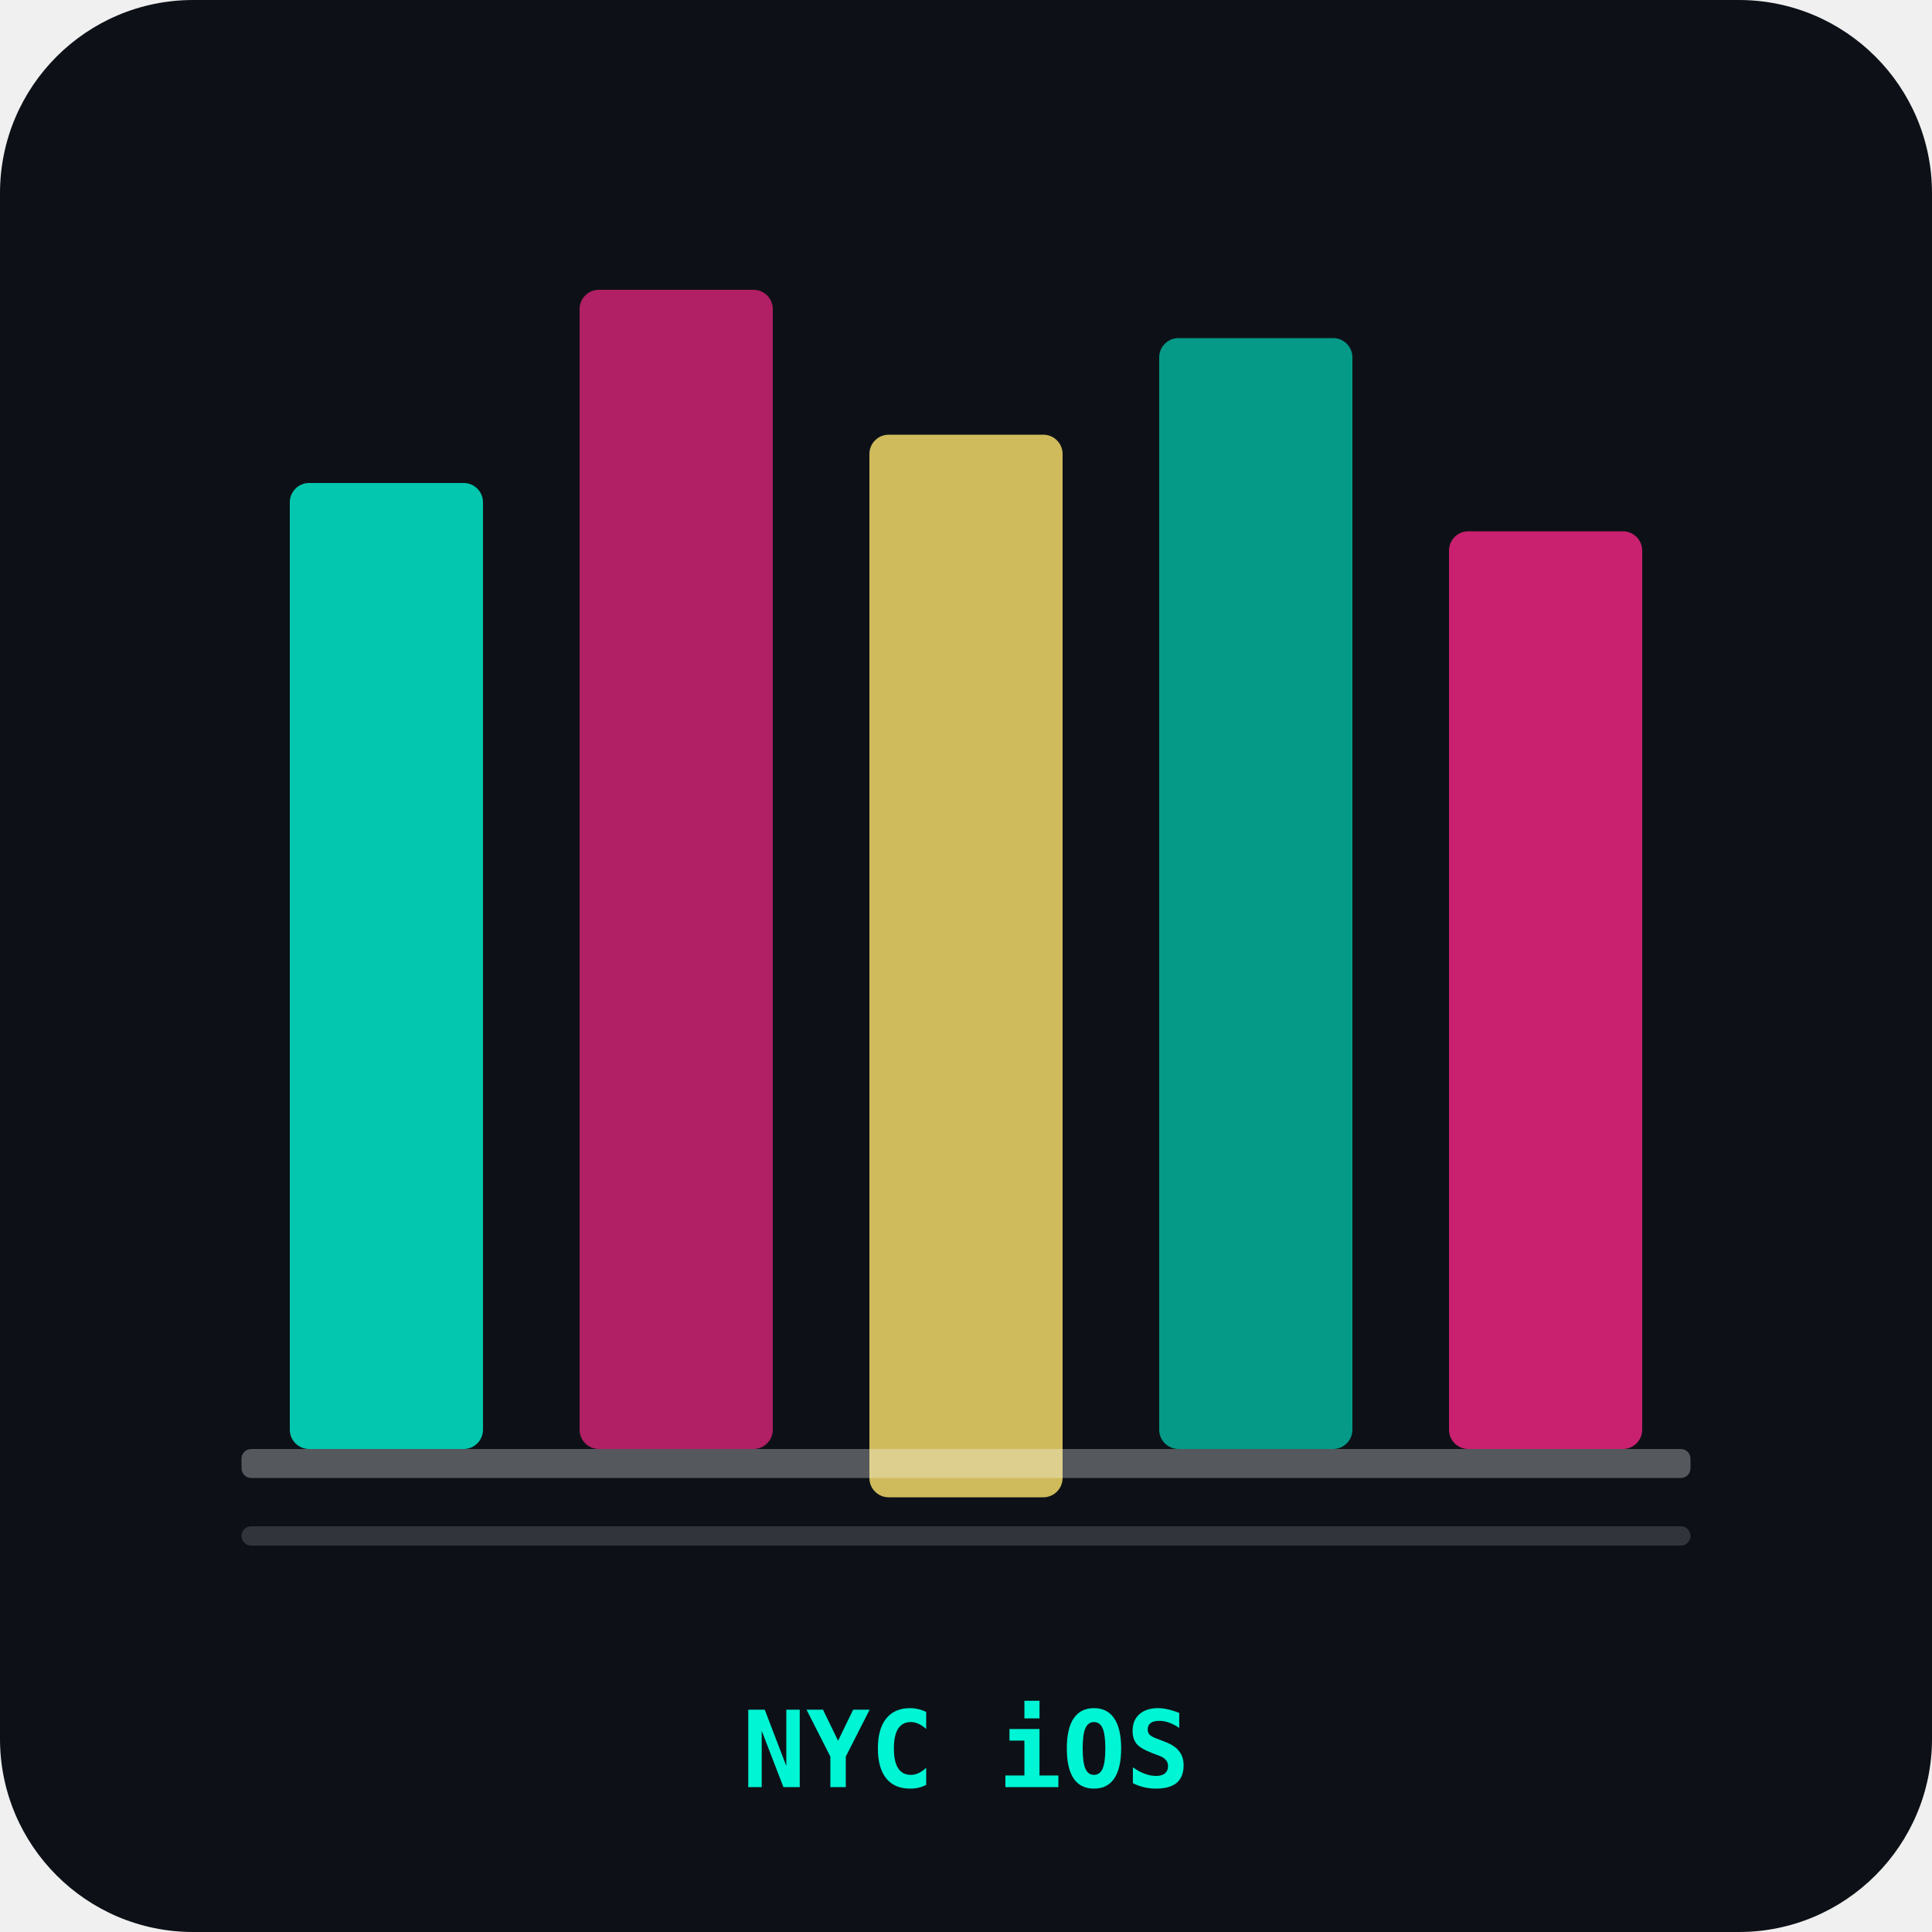
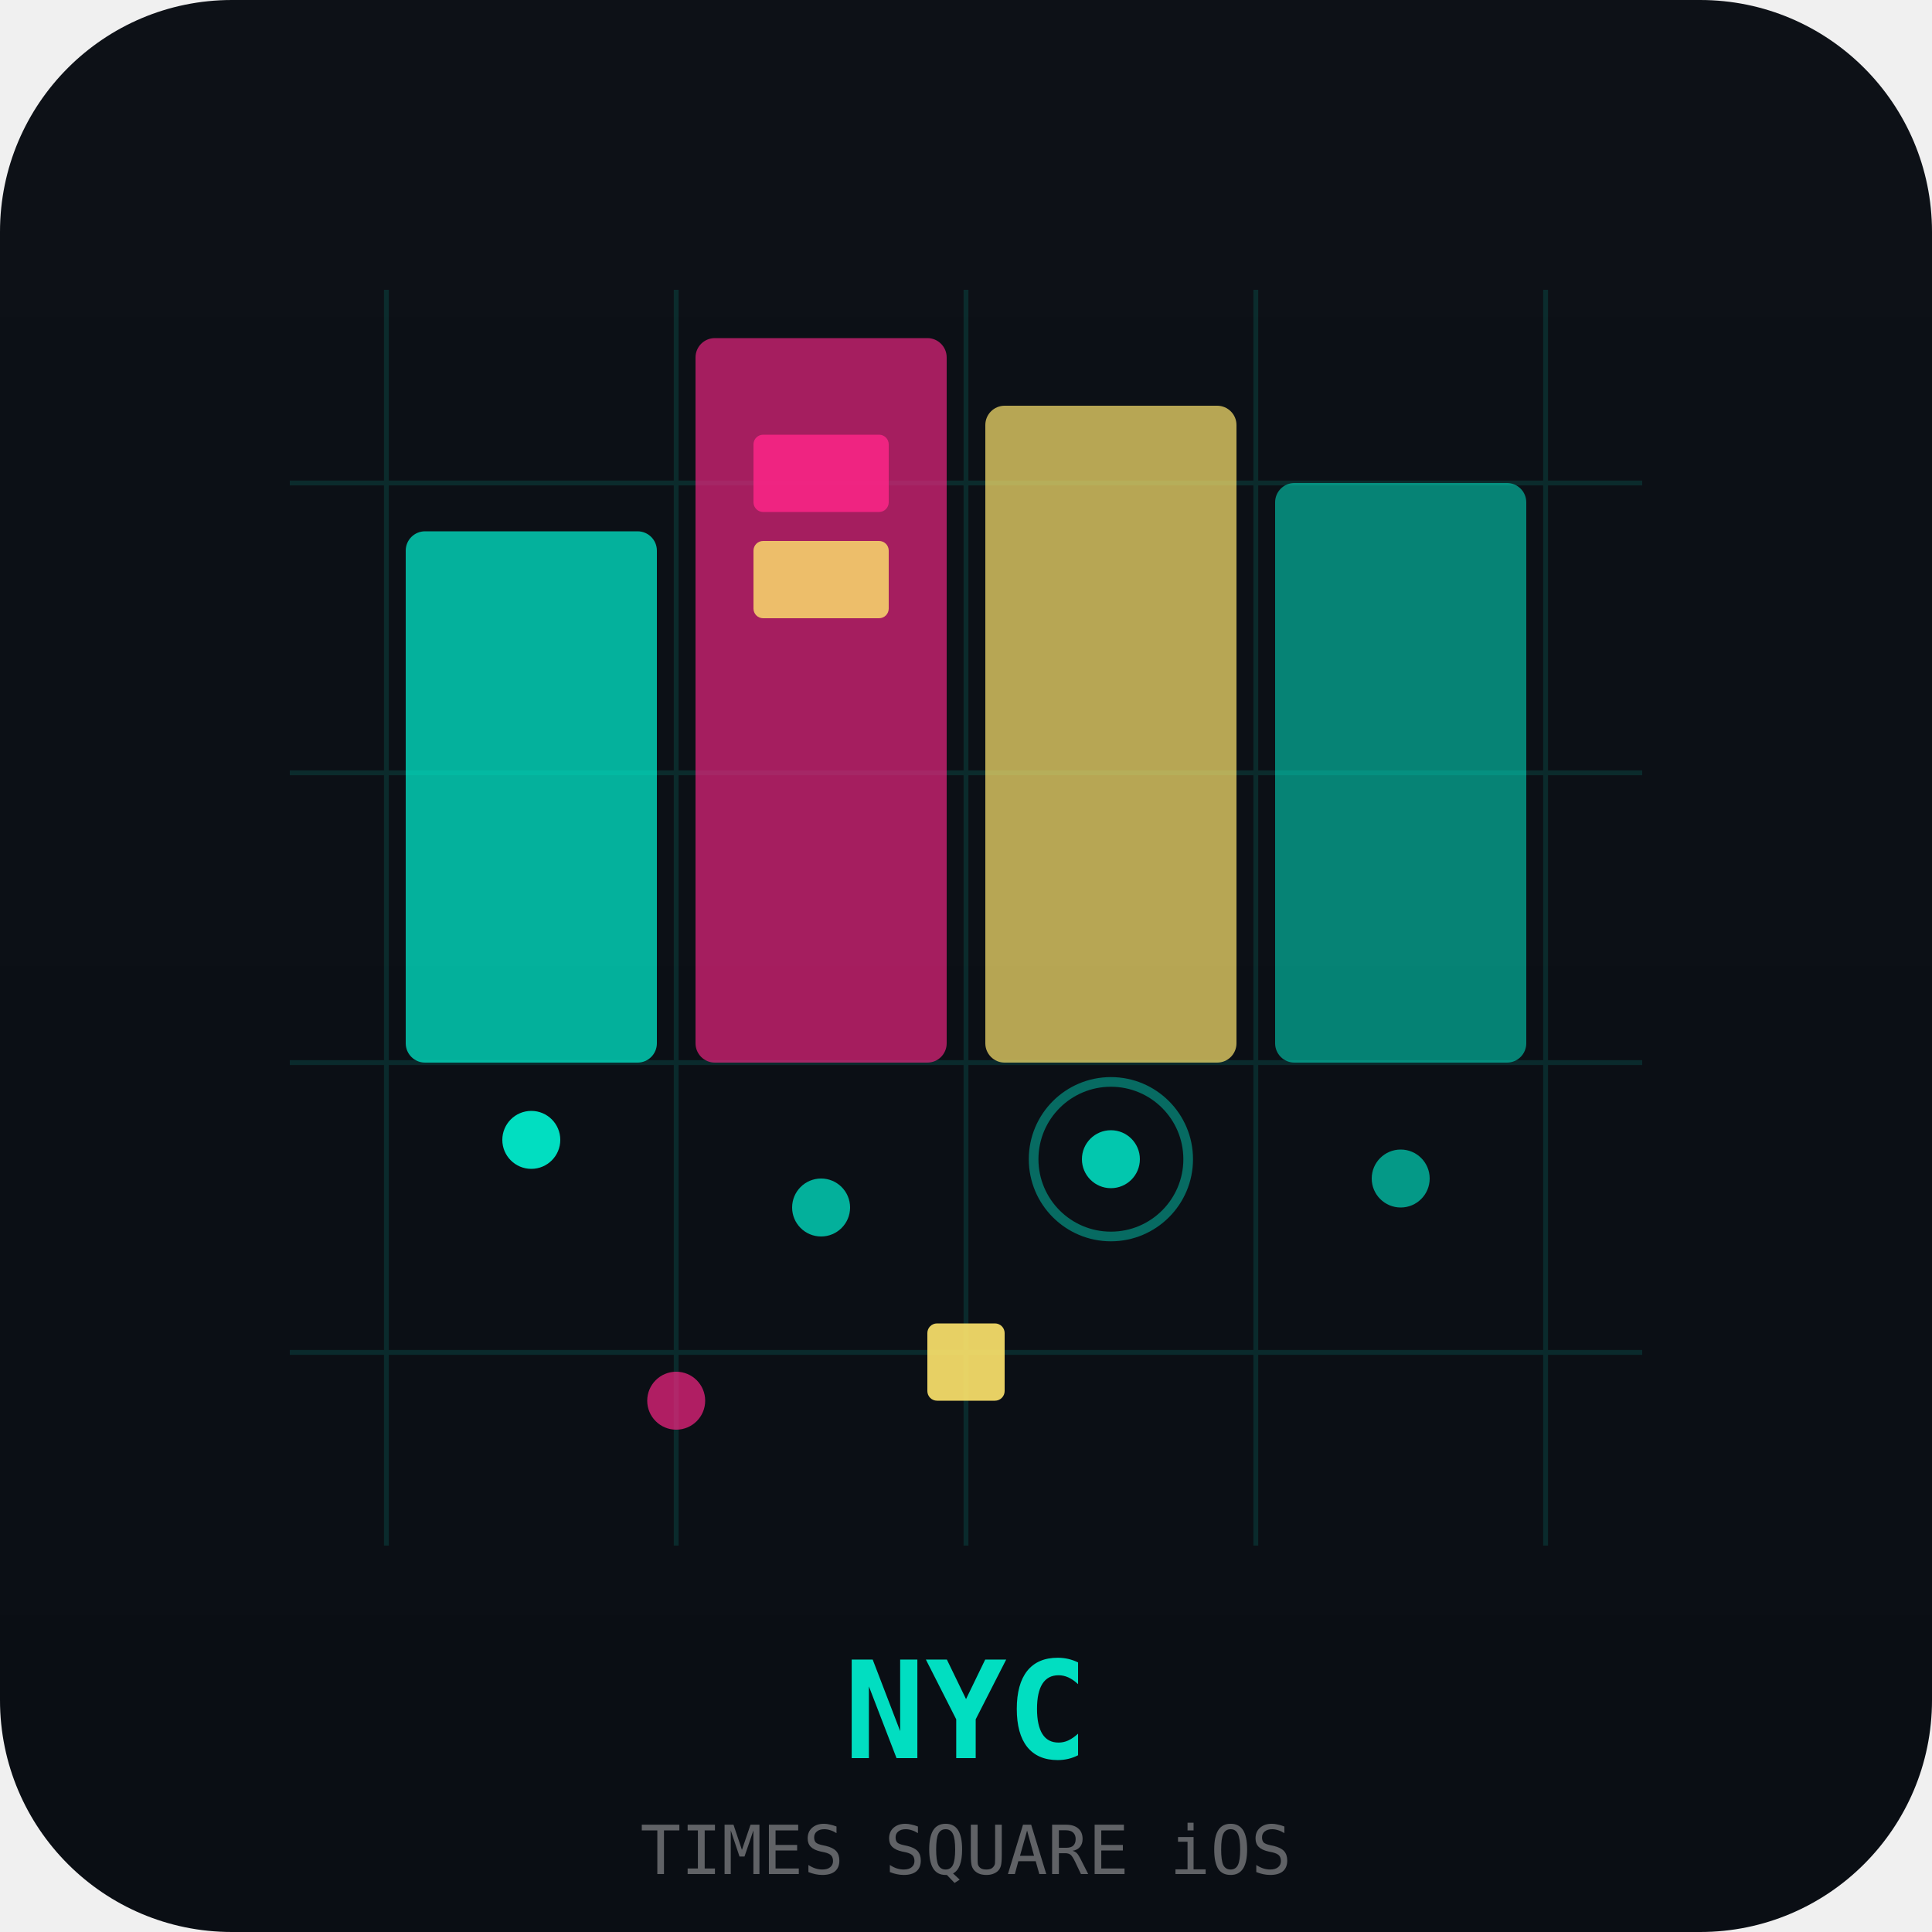
- <svg xmlns="http://www.w3.org/2000/svg" style="background:#0d1117" viewBox="0 0 200 200">
-   <rect width="200" height="200" fill="#0d1117" rx="20" />
-   <rect width="20" height="100" x="30" y="50" fill="#00f5d4" opacity=".8" rx="2" />
-   <rect width="20" height="120" x="60" y="30" fill="#f72585" opacity=".7" rx="2" />
-   <rect width="20" height="110" x="90" y="45" fill="#ffe66d" opacity=".8" rx="2" />
-   <rect width="20" height="115" x="120" y="35" fill="#00f5d4" opacity=".6" rx="2" />
-   <rect width="20" height="95" x="150" y="55" fill="#f72585" opacity=".8" rx="2" />
-   <rect width="150" height="3" x="25" y="150" fill="#fff" opacity=".3" rx="1" />
-   <rect width="150" height="2" x="25" y="158" fill="#fff" opacity=".15" rx="1" />
-   <text x="100" y="185" fill="#00f5d4" font-family="Menlo,monospace" font-size="11" font-weight="bold" text-anchor="middle">NYC iOS</text>
+ <svg xmlns="http://www.w3.org/2000/svg" viewBox="0 0 200 200">
+   <defs>
+     <linearGradient id="glow" x1="0" y1="0" x2="0" y2="1">
+       <stop offset="0%" style="stop-color:#0d1117;stop-opacity:1" />
+       <stop offset="100%" style="stop-color:#0a0e14;stop-opacity:1" />
+     </linearGradient>
+   </defs>
+   <rect width="200" height="200" fill="url(#glow)" rx="24" />
+   <g opacity=".12" stroke="#00f5d4" stroke-width=".5">
+     <line x1="40" y1="30" x2="40" y2="160" />
+     <line x1="70" y1="30" x2="70" y2="160" />
+     <line x1="100" y1="30" x2="100" y2="160" />
+     <line x1="130" y1="30" x2="130" y2="160" />
+     <line x1="160" y1="30" x2="160" y2="160" />
+     <line x1="30" y1="50" x2="170" y2="50" />
+     <line x1="30" y1="80" x2="170" y2="80" />
+     <line x1="30" y1="110" x2="170" y2="110" />
+     <line x1="30" y1="140" x2="170" y2="140" />
+   </g>
+   <rect x="42" y="55" width="26" height="55" fill="#00f5d4" opacity=".7" rx="2" />
+   <rect x="72" y="35" width="26" height="75" fill="#f72585" opacity=".65" rx="2" />
+   <rect x="102" y="42" width="26" height="68" fill="#ffe66d" opacity=".7" rx="2" />
+   <rect x="132" y="50" width="26" height="60" fill="#00f5d4" opacity=".5" rx="2" />
+   <rect x="78" y="45" width="14" height="8" fill="#f72585" opacity=".9" rx="1" />
+   <rect x="78" y="56" width="14" height="8" fill="#ffe66d" opacity=".8" rx="1" />
+   <circle cx="55" cy="118" r="3" fill="#00f5d4" opacity=".9" />
+   <circle cx="85" cy="125" r="3" fill="#00f5d4" opacity=".7" />
+   <circle cx="115" cy="120" r="3" fill="#00f5d4" opacity=".8" />
+   <circle cx="145" cy="122" r="3" fill="#00f5d4" opacity=".6" />
+   <circle cx="70" cy="145" r="3" fill="#f72585" opacity=".7" />
+   <rect x="96" y="137" width="8" height="8" fill="#ffe66d" opacity=".9" rx="1" />
+   <circle cx="115" cy="120" r="8" fill="none" stroke="#00f5d4" stroke-width="1" opacity=".4" />
+   <text x="100" y="182" fill="#00f5d4" font-family="Menlo,monospace" font-size="14" font-weight="bold" text-anchor="middle" opacity=".9">NYC</text>
+   <text x="100" y="194" fill="#fff" font-family="Menlo,monospace" font-size="7" text-anchor="middle" opacity=".35">TIMES SQUARE iOS</text>
</svg>
